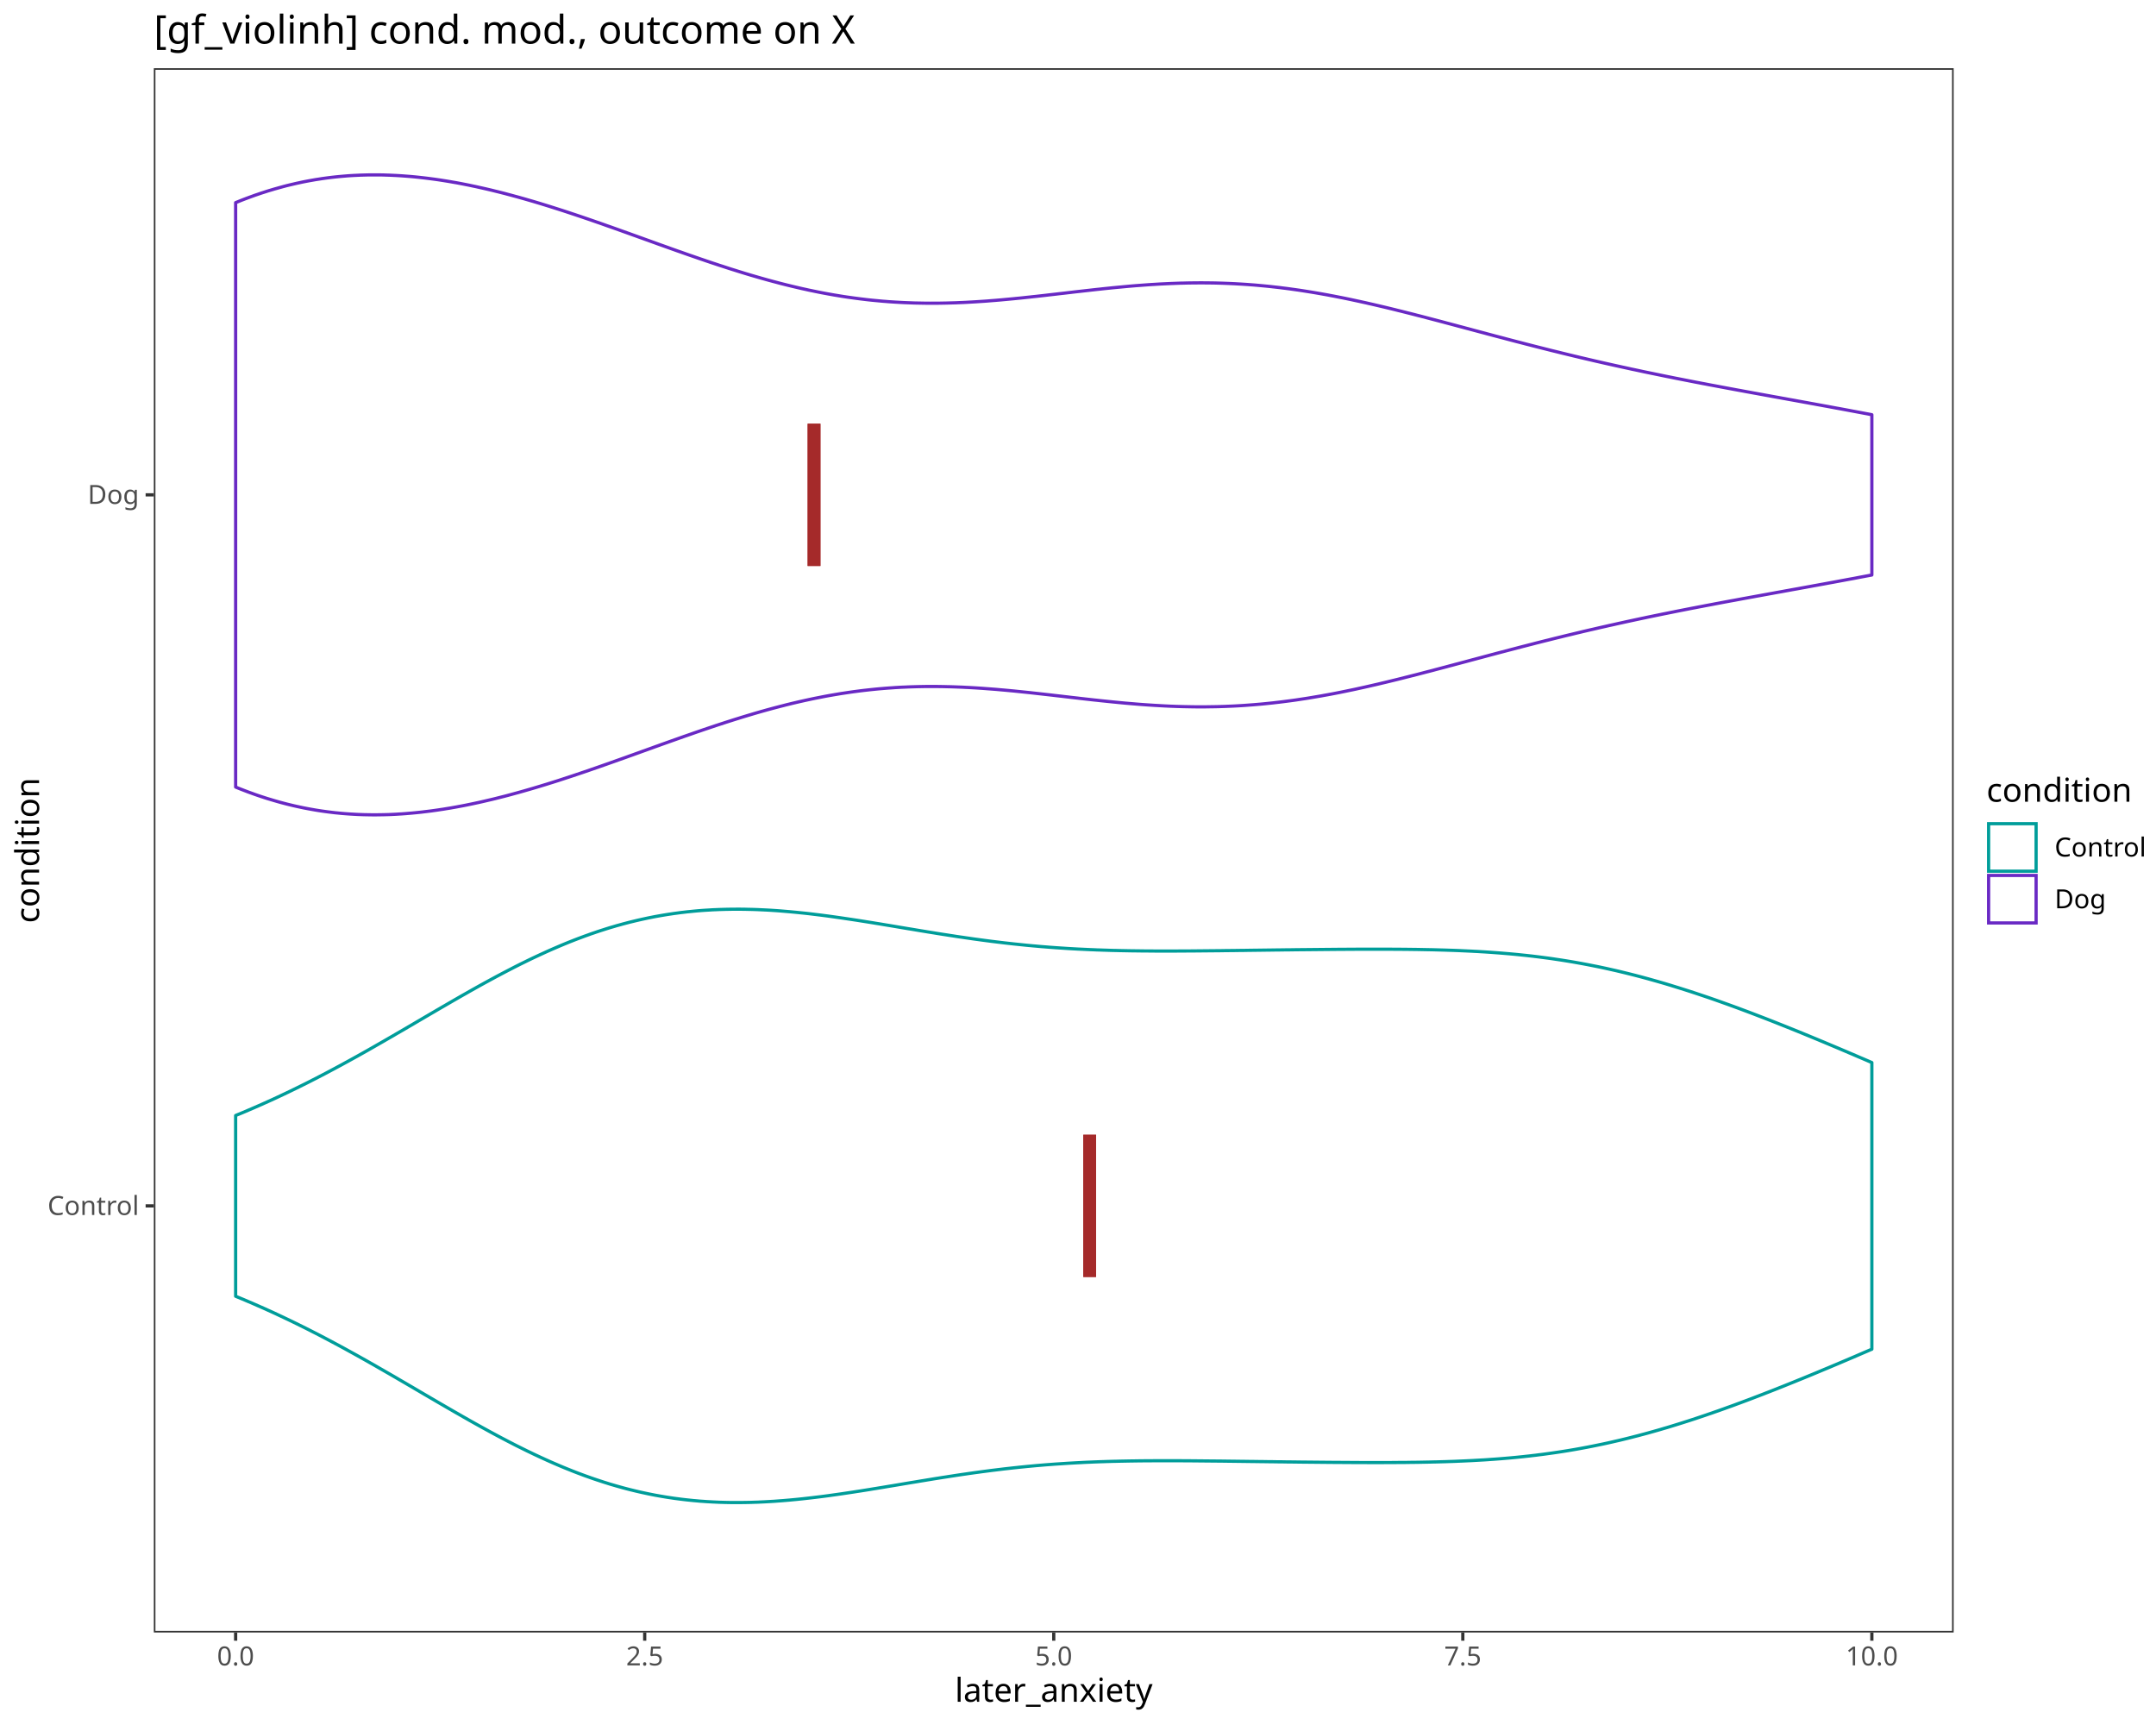
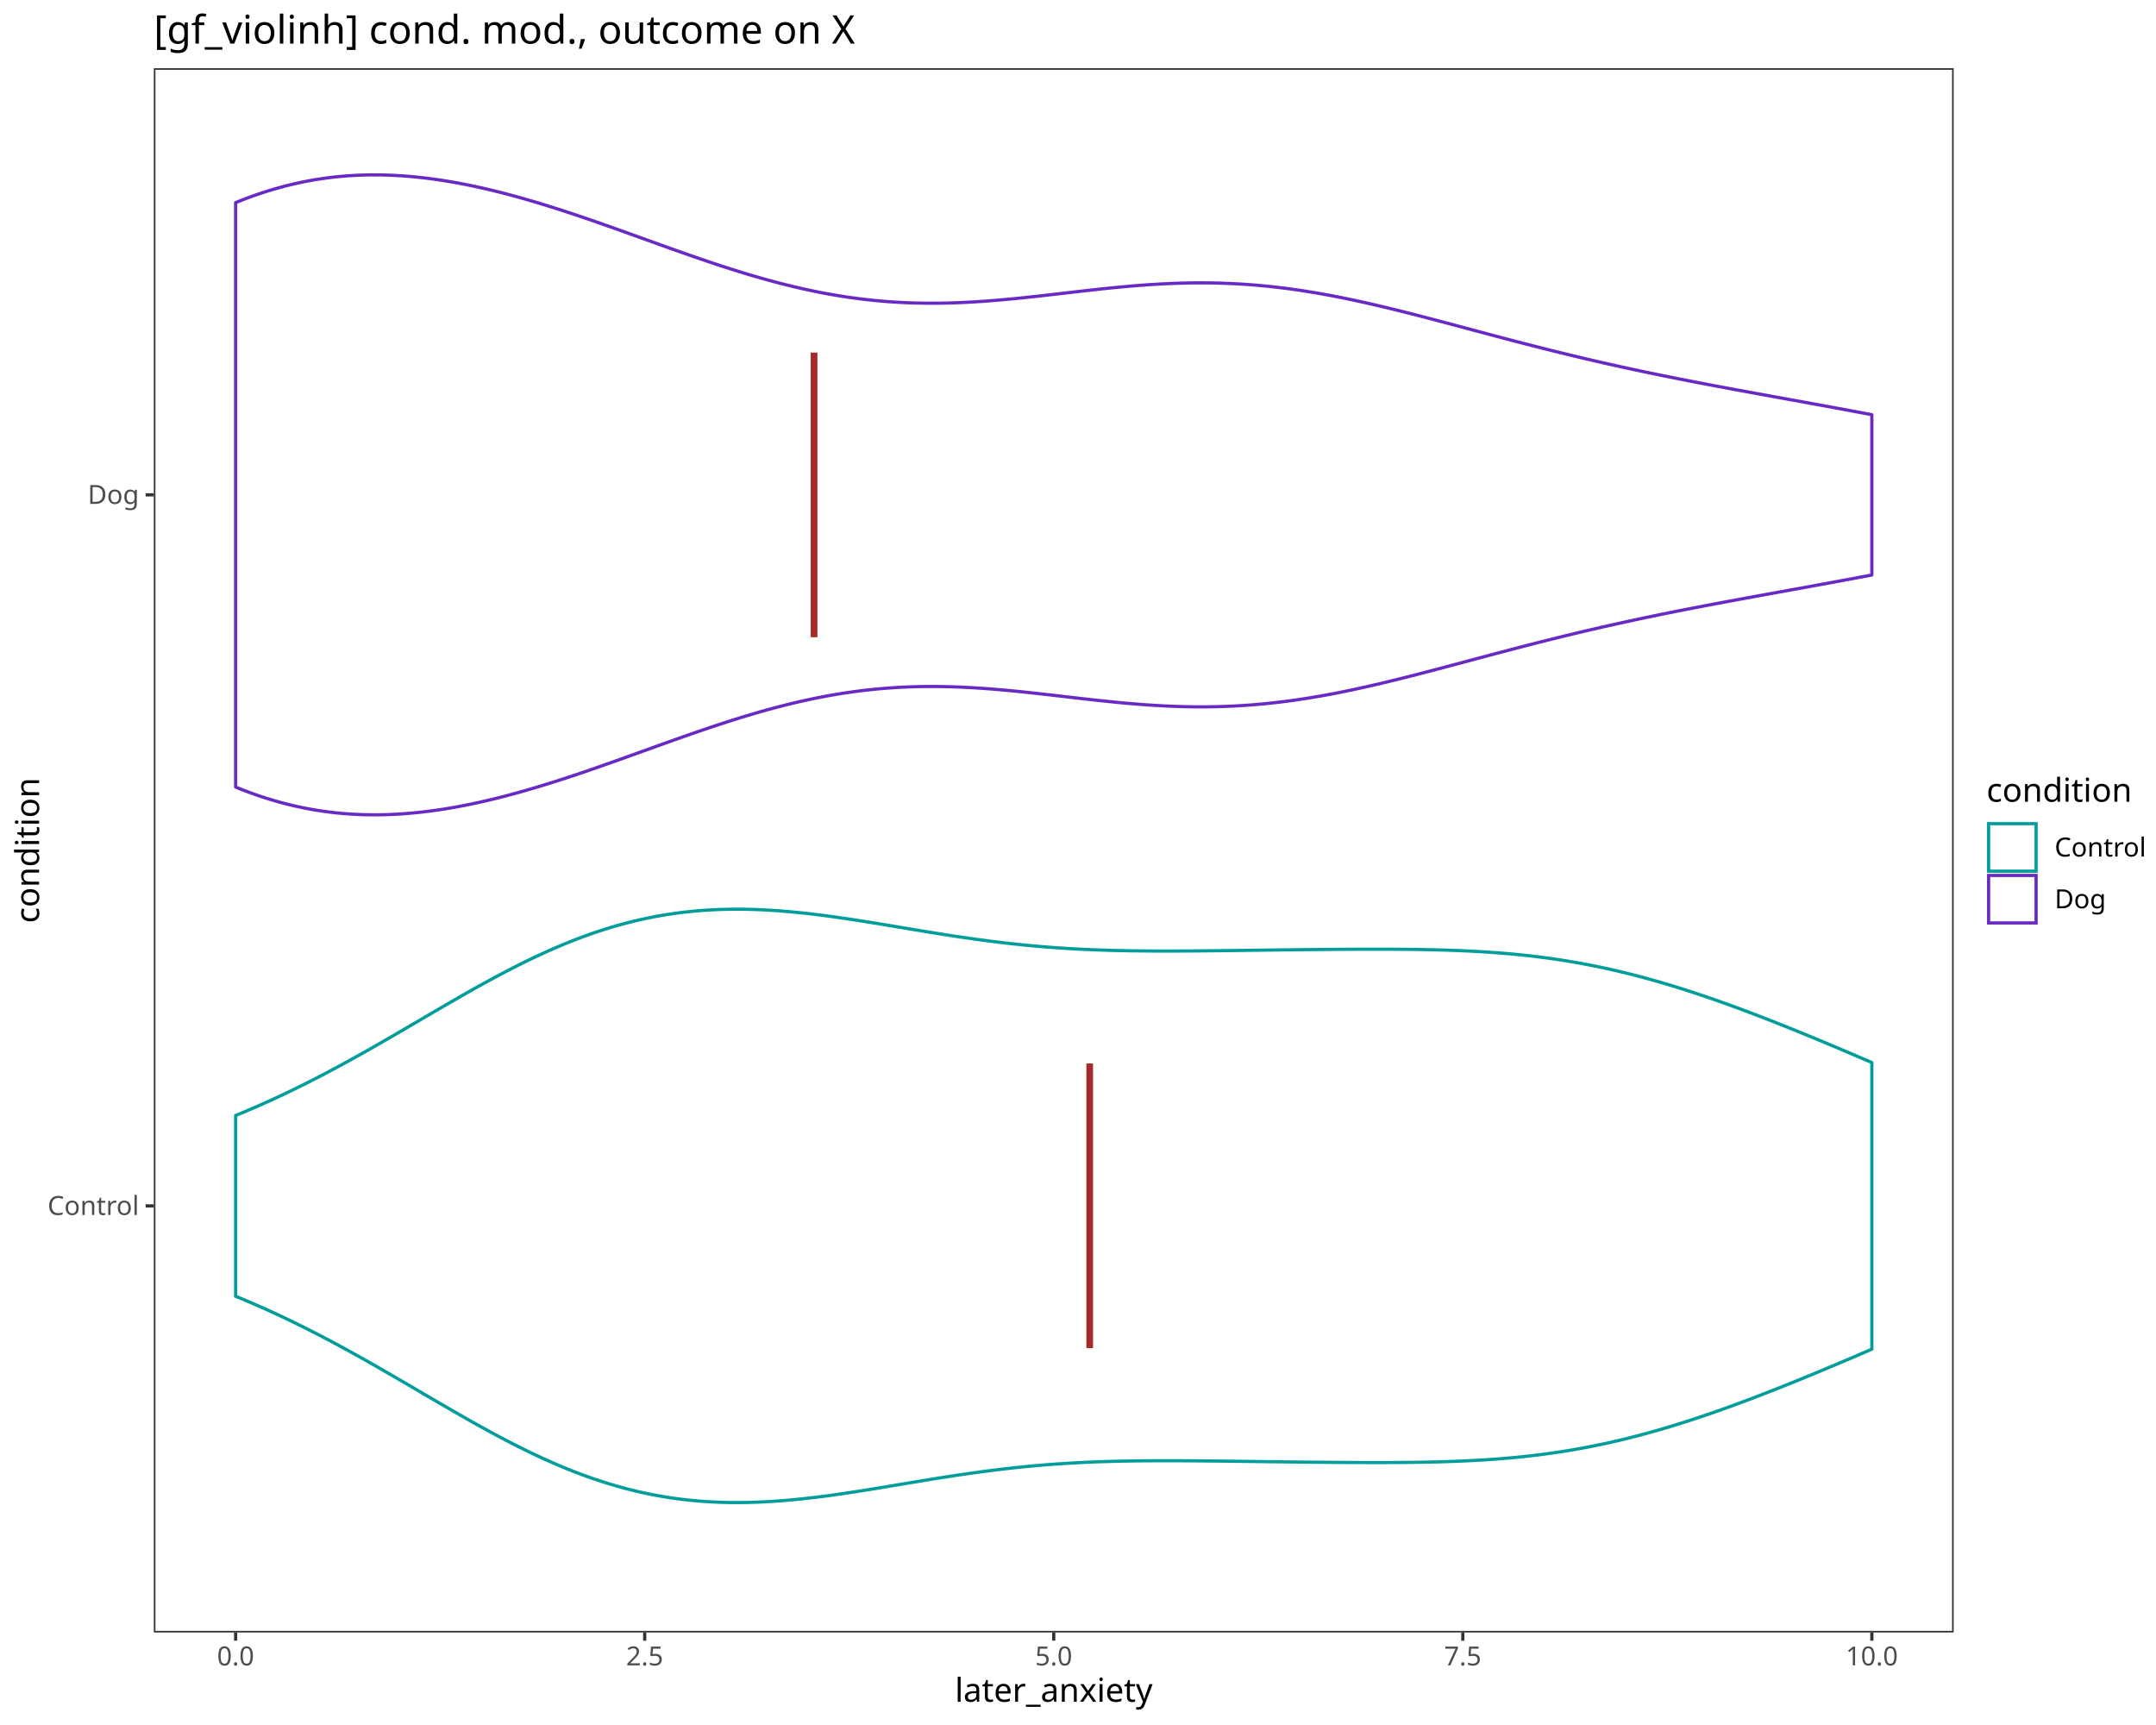
<svg xmlns="http://www.w3.org/2000/svg" class="svglite" data-engine-version="2.0" width="720.00pt" height="576.00pt" viewBox="0 0 720.00 576.00">
  <defs>
    <style type="text/css">
    .svglite line, .svglite polyline, .svglite polygon, .svglite path, .svglite rect, .svglite circle {
      fill: none;
      stroke: #000000;
      stroke-linecap: round;
      stroke-linejoin: round;
      stroke-miterlimit: 10.00;
    }
  </style>
  </defs>
  <rect width="100%" height="100%" style="stroke: none; fill: #FFFFFF;" />
  <defs>
    <clipPath id="cpMC4wMHw3MjAuMDB8MC4wMHw1NzYuMDA=">
      <rect x="0.00" y="0.00" width="720.00" height="576.00" />
    </clipPath>
  </defs>
  <g clip-path="url(#cpMC4wMHw3MjAuMDB8MC4wMHw1NzYuMDA=)">
    <rect x="0.00" y="0.00" width="720.00" height="576.00" style="stroke-width: 1.07; stroke: #FFFFFF; fill: #FFFFFF;" />
  </g>
  <defs>
    <clipPath id="cpNTEuMzd8NjUyLjQzfDIyLjc4fDU0NS4xMQ==">
      <rect x="51.37" y="22.78" width="601.06" height="522.33" />
    </clipPath>
  </defs>
  <g clip-path="url(#cpNTEuMzd8NjUyLjQzfDIyLjc4fDU0NS4xMQ==)">
    <rect x="51.37" y="22.78" width="601.06" height="522.33" style="stroke-width: 1.07; stroke: none; fill: #FFFFFF;" />
    <polygon points="78.69,432.84 79.76,433.28 80.83,433.72 81.90,434.17 82.97,434.63 84.04,435.08 85.11,435.55 86.18,436.02 87.25,436.49 88.32,436.96 89.39,437.45 90.46,437.93 91.53,438.42 92.60,438.92 93.67,439.42 94.73,439.92 95.80,440.43 96.87,440.94 97.94,441.46 99.01,441.98 100.08,442.51 101.15,443.04 102.22,443.57 103.29,444.11 104.36,444.66 105.43,445.20 106.50,445.75 107.57,446.31 108.64,446.87 109.70,447.43 110.77,448.00 111.84,448.57 112.91,449.14 113.98,449.72 115.05,450.30 116.12,450.89 117.19,451.48 118.26,452.07 119.33,452.66 120.40,453.26 121.47,453.86 122.54,454.46 123.61,455.07 124.68,455.67 125.74,456.28 126.81,456.90 127.88,457.51 128.95,458.13 130.02,458.74 131.09,459.36 132.16,459.98 133.23,460.61 134.30,461.23 135.37,461.85 136.44,462.48 137.51,463.10 138.58,463.73 139.65,464.36 140.71,464.98 141.78,465.61 142.85,466.23 143.92,466.86 144.99,467.48 146.06,468.11 147.13,468.73 148.20,469.35 149.27,469.97 150.34,470.59 151.41,471.21 152.48,471.82 153.55,472.43 154.62,473.05 155.69,473.65 156.75,474.26 157.82,474.86 158.89,475.46 159.96,476.05 161.03,476.65 162.10,477.23 163.17,477.82 164.24,478.40 165.31,478.98 166.38,479.55 167.45,480.12 168.52,480.68 169.59,481.24 170.66,481.79 171.72,482.34 172.79,482.88 173.86,483.41 174.93,483.94 176.00,484.47 177.07,484.98 178.14,485.50 179.21,486.00 180.28,486.50 181.35,486.99 182.42,487.48 183.49,487.96 184.56,488.43 185.63,488.89 186.70,489.35 187.76,489.80 188.83,490.24 189.90,490.67 190.97,491.10 192.04,491.52 193.11,491.93 194.18,492.33 195.25,492.73 196.32,493.11 197.39,493.49 198.46,493.86 199.53,494.22 200.60,494.57 201.67,494.92 202.73,495.25 203.80,495.59 204.87,495.90 205.94,496.21 207.01,496.51 208.08,496.81 209.15,497.09 210.22,497.37 211.29,497.63 212.36,497.89 213.43,498.14 214.50,498.38 215.57,498.61 216.64,498.84 217.71,499.05 218.77,499.26 219.84,499.45 220.91,499.64 221.98,499.82 223.05,499.99 224.12,500.15 225.19,500.31 226.26,500.45 227.33,500.59 228.40,500.72 229.47,500.84 230.54,500.95 231.61,501.06 232.68,501.15 233.74,501.25 234.81,501.32 235.88,501.40 236.95,501.46 238.02,501.52 239.09,501.57 240.16,501.62 241.23,501.65 242.30,501.68 243.37,501.70 244.44,501.72 245.51,501.72 246.58,501.72 247.65,501.71 248.71,501.70 249.78,501.68 250.85,501.66 251.92,501.62 252.99,501.59 254.06,501.54 255.13,501.49 256.20,501.43 257.27,501.37 258.34,501.31 259.41,501.23 260.48,501.15 261.55,501.07 262.62,500.98 263.69,500.89 264.75,500.79 265.82,500.69 266.89,500.58 267.96,500.47 269.03,500.35 270.10,500.23 271.17,500.11 272.24,499.98 273.31,499.85 274.38,499.72 275.45,499.58 276.52,499.44 277.59,499.29 278.66,499.14 279.72,498.99 280.79,498.84 281.86,498.68 282.93,498.52 284.00,498.36 285.07,498.20 286.14,498.03 287.21,497.87 288.28,497.70 289.35,497.53 290.42,497.36 291.49,497.18 292.56,497.01 293.63,496.83 294.70,496.66 295.76,496.48 296.83,496.30 297.90,496.13 298.97,495.95 300.04,495.77 301.11,495.59 302.18,495.41 303.25,495.23 304.32,495.05 305.39,494.88 306.46,494.70 307.53,494.52 308.60,494.35 309.67,494.17 310.73,494.00 311.80,493.82 312.87,493.65 313.94,493.48 315.01,493.31 316.08,493.15 317.15,492.98 318.22,492.82 319.29,492.65 320.36,492.49 321.43,492.33 322.50,492.18 323.57,492.02 324.64,491.87 325.71,491.72 326.77,491.58 327.84,491.43 328.91,491.29 329.98,491.15 331.05,491.01 332.12,490.88 333.19,490.75 334.26,490.62 335.33,490.49 336.40,490.37 337.47,490.25 338.54,490.13 339.61,490.02 340.68,489.90 341.74,489.80 342.81,489.69 343.88,489.59 344.95,489.49 346.02,489.39 347.09,489.30 348.16,489.21 349.23,489.12 350.30,489.04 351.37,488.96 352.44,488.88 353.51,488.81 354.58,488.74 355.65,488.67 356.72,488.60 357.78,488.54 358.85,488.48 359.92,488.42 360.99,488.37 362.06,488.31 363.13,488.26 364.20,488.22 365.27,488.17 366.34,488.13 367.41,488.09 368.48,488.06 369.55,488.02 370.62,487.99 371.69,487.96 372.75,487.94 373.82,487.91 374.89,487.89 375.96,487.87 377.03,487.85 378.10,487.83 379.17,487.82 380.24,487.80 381.31,487.79 382.38,487.78 383.45,487.77 384.52,487.77 385.59,487.76 386.66,487.76 387.73,487.76 388.79,487.75 389.86,487.75 390.93,487.75 392.00,487.76 393.07,487.76 394.14,487.76 395.21,487.77 396.28,487.78 397.35,487.78 398.42,487.79 399.49,487.80 400.56,487.81 401.63,487.82 402.70,487.83 403.76,487.84 404.83,487.85 405.90,487.86 406.97,487.87 408.04,487.88 409.11,487.89 410.18,487.91 411.25,487.92 412.32,487.93 413.39,487.95 414.46,487.96 415.53,487.97 416.60,487.99 417.67,488.00 418.74,488.01 419.80,488.03 420.87,488.04 421.94,488.05 423.01,488.07 424.08,488.08 425.15,488.09 426.22,488.11 427.29,488.12 428.36,488.13 429.43,488.15 430.50,488.16 431.57,488.17 432.64,488.18 433.71,488.20 434.77,488.21 435.84,488.22 436.91,488.23 437.98,488.24 439.05,488.25 440.12,488.26 441.19,488.27 442.26,488.28 443.33,488.29 444.40,488.30 445.47,488.31 446.54,488.32 447.61,488.32 448.68,488.33 449.75,488.34 450.81,488.34 451.88,488.35 452.95,488.35 454.02,488.36 455.09,488.36 456.16,488.36 457.23,488.37 458.30,488.37 459.37,488.37 460.44,488.37 461.51,488.37 462.58,488.36 463.65,488.36 464.72,488.36 465.78,488.35 466.85,488.34 467.92,488.34 468.99,488.33 470.06,488.32 471.13,488.30 472.20,488.29 473.27,488.28 474.34,488.26 475.41,488.24 476.48,488.22 477.55,488.20 478.62,488.17 479.69,488.15 480.76,488.12 481.82,488.09 482.89,488.06 483.96,488.02 485.03,487.99 486.10,487.95 487.17,487.90 488.24,487.86 489.31,487.81 490.38,487.76 491.45,487.71 492.52,487.65 493.59,487.59 494.66,487.53 495.73,487.47 496.79,487.40 497.86,487.32 498.93,487.25 500.00,487.17 501.07,487.09 502.14,487.00 503.21,486.91 504.28,486.82 505.35,486.72 506.42,486.62 507.49,486.51 508.56,486.40 509.63,486.28 510.70,486.17 511.77,486.04 512.83,485.92 513.90,485.78 514.97,485.65 516.04,485.51 517.11,485.36 518.18,485.21 519.25,485.06 520.32,484.90 521.39,484.74 522.46,484.57 523.53,484.40 524.60,484.22 525.67,484.04 526.74,483.85 527.80,483.66 528.87,483.46 529.94,483.26 531.01,483.05 532.08,482.84 533.15,482.62 534.22,482.40 535.29,482.18 536.36,481.95 537.43,481.71 538.50,481.47 539.57,481.22 540.64,480.98 541.71,480.72 542.78,480.46 543.84,480.20 544.91,479.93 545.98,479.65 547.05,479.38 548.12,479.09 549.19,478.81 550.26,478.52 551.33,478.22 552.40,477.92 553.47,477.62 554.54,477.31 555.61,476.99 556.68,476.68 557.75,476.36 558.81,476.03 559.88,475.70 560.95,475.37 562.02,475.03 563.09,474.69 564.16,474.35 565.23,474.00 566.30,473.65 567.37,473.29 568.44,472.93 569.51,472.57 570.58,472.20 571.65,471.84 572.72,471.46 573.79,471.09 574.85,470.71 575.92,470.33 576.99,469.94 578.06,469.56 579.13,469.17 580.20,468.77 581.27,468.38 582.34,467.98 583.41,467.58 584.48,467.18 585.55,466.77 586.62,466.36 587.69,465.95 588.76,465.54 589.82,465.12 590.89,464.71 591.96,464.29 593.03,463.87 594.10,463.44 595.17,463.02 596.24,462.59 597.31,462.16 598.38,461.73 599.45,461.30 600.52,460.86 601.59,460.43 602.66,459.99 603.73,459.55 604.80,459.11 605.86,458.67 606.93,458.23 608.00,457.78 609.07,457.33 610.14,456.89 611.21,456.44 612.28,455.99 613.35,455.54 614.42,455.09 615.49,454.63 616.56,454.18 617.63,453.72 618.70,453.27 619.77,452.81 620.83,452.35 621.90,451.89 622.97,451.43 624.04,450.97 625.11,450.51 625.11,354.80 624.04,354.34 622.97,353.88 621.90,353.42 620.83,352.97 619.77,352.51 618.70,352.05 617.63,351.60 616.56,351.14 615.49,350.69 614.42,350.23 613.35,349.78 612.28,349.33 611.21,348.88 610.14,348.43 609.07,347.98 608.00,347.54 606.93,347.09 605.86,346.65 604.80,346.21 603.73,345.77 602.66,345.33 601.59,344.89 600.52,344.45 599.45,344.02 598.38,343.59 597.31,343.16 596.24,342.73 595.17,342.30 594.10,341.88 593.03,341.45 591.96,341.03 590.89,340.61 589.82,340.19 588.76,339.78 587.69,339.37 586.62,338.96 585.55,338.55 584.48,338.14 583.41,337.74 582.34,337.34 581.27,336.94 580.20,336.54 579.13,336.15 578.06,335.76 576.99,335.37 575.92,334.99 574.85,334.61 573.79,334.23 572.72,333.85 571.65,333.48 570.58,333.11 569.51,332.75 568.44,332.39 567.37,332.03 566.30,331.67 565.23,331.32 564.16,330.97 563.09,330.63 562.02,330.29 560.95,329.95 559.88,329.62 558.81,329.29 557.75,328.96 556.68,328.64 555.61,328.32 554.54,328.01 553.47,327.70 552.40,327.40 551.33,327.10 550.26,326.80 549.19,326.51 548.12,326.22 547.05,325.94 545.98,325.66 544.91,325.39 543.84,325.12 542.78,324.86 541.71,324.60 540.64,324.34 539.57,324.09 538.50,323.85 537.43,323.61 536.36,323.37 535.29,323.14 534.22,322.91 533.15,322.69 532.08,322.48 531.01,322.27 529.94,322.06 528.87,321.86 527.80,321.66 526.74,321.47 525.67,321.28 524.60,321.10 523.53,320.92 522.46,320.75 521.39,320.58 520.32,320.42 519.25,320.26 518.18,320.10 517.11,319.95 516.04,319.81 514.97,319.67 513.90,319.53 512.83,319.40 511.77,319.27 510.70,319.15 509.63,319.03 508.56,318.92 507.49,318.81 506.42,318.70 505.35,318.60 504.28,318.50 503.21,318.41 502.14,318.32 501.07,318.23 500.00,318.15 498.93,318.07 497.86,317.99 496.79,317.92 495.73,317.85 494.66,317.79 493.59,317.72 492.52,317.67 491.45,317.61 490.38,317.56 489.31,317.51 488.24,317.46 487.17,317.41 486.10,317.37 485.03,317.33 483.96,317.30 482.89,317.26 481.82,317.23 480.76,317.20 479.69,317.17 478.62,317.14 477.55,317.12 476.48,317.10 475.41,317.08 474.34,317.06 473.27,317.04 472.20,317.03 471.13,317.01 470.06,317.00 468.99,316.99 467.92,316.98 466.85,316.97 465.78,316.97 464.72,316.96 463.65,316.96 462.58,316.95 461.51,316.95 460.44,316.95 459.37,316.95 458.30,316.95 457.23,316.95 456.16,316.95 455.09,316.96 454.02,316.96 452.95,316.96 451.88,316.97 450.81,316.97 449.75,316.98 448.68,316.99 447.61,316.99 446.54,317.00 445.47,317.01 444.40,317.02 443.33,317.03 442.26,317.04 441.19,317.05 440.12,317.06 439.05,317.07 437.98,317.08 436.91,317.09 435.84,317.10 434.77,317.11 433.71,317.12 432.64,317.13 431.57,317.15 430.50,317.16 429.43,317.17 428.36,317.18 427.29,317.20 426.22,317.21 425.15,317.22 424.08,317.24 423.01,317.25 421.94,317.26 420.87,317.28 419.80,317.29 418.74,317.30 417.67,317.32 416.60,317.33 415.53,317.35 414.46,317.36 413.39,317.37 412.32,317.39 411.25,317.40 410.18,317.41 409.11,317.42 408.04,317.44 406.97,317.45 405.90,317.46 404.83,317.47 403.76,317.48 402.70,317.49 401.63,317.50 400.56,317.51 399.49,317.52 398.42,317.53 397.35,317.54 396.28,317.54 395.21,317.55 394.14,317.55 393.07,317.56 392.00,317.56 390.93,317.56 389.86,317.56 388.79,317.56 387.73,317.56 386.66,317.56 385.59,317.56 384.52,317.55 383.45,317.54 382.38,317.54 381.31,317.53 380.24,317.51 379.17,317.50 378.10,317.49 377.03,317.47 375.96,317.45 374.89,317.43 373.82,317.41 372.75,317.38 371.69,317.36 370.62,317.33 369.55,317.29 368.48,317.26 367.41,317.22 366.34,317.19 365.27,317.14 364.20,317.10 363.13,317.05 362.06,317.00 360.99,316.95 359.92,316.90 358.85,316.84 357.78,316.78 356.72,316.72 355.65,316.65 354.58,316.58 353.51,316.51 352.44,316.44 351.37,316.36 350.30,316.28 349.23,316.19 348.16,316.11 347.09,316.02 346.02,315.92 344.95,315.83 343.88,315.73 342.81,315.63 341.74,315.52 340.68,315.41 339.61,315.30 338.54,315.19 337.47,315.07 336.40,314.95 335.33,314.83 334.26,314.70 333.19,314.57 332.12,314.44 331.05,314.31 329.98,314.17 328.91,314.03 327.84,313.89 326.77,313.74 325.71,313.60 324.64,313.45 323.57,313.29 322.50,313.14 321.43,312.98 320.36,312.83 319.29,312.67 318.22,312.50 317.15,312.34 316.08,312.17 315.01,312.01 313.94,311.84 312.87,311.67 311.80,311.49 310.73,311.32 309.67,311.15 308.60,310.97 307.53,310.80 306.46,310.62 305.39,310.44 304.32,310.26 303.25,310.09 302.18,309.91 301.11,309.73 300.04,309.55 298.97,309.37 297.90,309.19 296.83,309.01 295.76,308.84 294.70,308.66 293.63,308.48 292.56,308.31 291.49,308.13 290.42,307.96 289.35,307.79 288.28,307.62 287.21,307.45 286.14,307.28 285.07,307.12 284.00,306.96 282.93,306.80 281.86,306.64 280.79,306.48 279.72,306.33 278.66,306.18 277.59,306.03 276.52,305.88 275.45,305.74 274.38,305.60 273.31,305.47 272.24,305.34 271.17,305.21 270.10,305.08 269.03,304.96 267.96,304.85 266.89,304.74 265.82,304.63 264.75,304.53 263.69,304.43 262.62,304.34 261.55,304.25 260.48,304.16 259.41,304.08 258.34,304.01 257.27,303.94 256.20,303.88 255.13,303.83 254.06,303.78 252.99,303.73 251.92,303.69 250.85,303.66 249.78,303.64 248.71,303.61 247.65,303.60 246.58,303.59 245.51,303.60 244.44,303.60 243.37,303.62 242.30,303.64 241.23,303.67 240.16,303.70 239.09,303.75 238.02,303.79 236.95,303.86 235.88,303.92 234.81,303.99 233.74,304.07 232.68,304.16 231.61,304.26 230.54,304.37 229.47,304.47 228.40,304.60 227.33,304.72 226.26,304.87 225.19,305.01 224.12,305.17 223.05,305.33 221.98,305.50 220.91,305.68 219.84,305.87 218.77,306.06 217.71,306.27 216.64,306.48 215.57,306.71 214.50,306.94 213.43,307.18 212.36,307.43 211.29,307.69 210.22,307.95 209.15,308.23 208.08,308.51 207.01,308.81 205.94,309.10 204.87,309.42 203.80,309.73 202.73,310.06 201.67,310.40 200.60,310.74 199.53,311.09 198.46,311.46 197.39,311.82 196.32,312.21 195.25,312.59 194.18,312.99 193.11,313.39 192.04,313.80 190.97,314.22 189.90,314.64 188.83,315.08 187.76,315.52 186.70,315.97 185.63,316.43 184.56,316.89 183.49,317.36 182.42,317.84 181.35,318.33 180.28,318.82 179.21,319.32 178.14,319.82 177.07,320.33 176.00,320.85 174.93,321.38 173.86,321.90 172.79,322.44 171.72,322.98 170.66,323.53 169.59,324.08 168.52,324.64 167.45,325.20 166.38,325.77 165.31,326.34 164.24,326.92 163.17,327.50 162.10,328.08 161.03,328.67 159.96,329.26 158.89,329.86 157.82,330.46 156.75,331.06 155.69,331.67 154.62,332.27 153.55,332.88 152.48,333.50 151.41,334.11 150.34,334.73 149.27,335.35 148.20,335.97 147.13,336.59 146.06,337.21 144.99,337.84 143.92,338.46 142.85,339.09 141.78,339.71 140.71,340.34 139.65,340.96 138.58,341.59 137.51,342.22 136.44,342.84 135.37,343.47 134.30,344.09 133.23,344.71 132.16,345.33 131.09,345.96 130.02,346.57 128.95,347.19 127.88,347.81 126.81,348.42 125.74,349.03 124.68,349.64 123.61,350.25 122.54,350.86 121.47,351.46 120.40,352.06 119.33,352.66 118.26,353.25 117.19,353.84 116.12,354.43 115.05,355.01 113.98,355.60 112.91,356.17 111.84,356.75 110.77,357.32 109.70,357.89 108.64,358.45 107.57,359.01 106.50,359.56 105.43,360.12 104.36,360.66 103.29,361.21 102.22,361.75 101.15,362.28 100.08,362.81 99.01,363.34 97.94,363.86 96.87,364.38 95.80,364.89 94.73,365.40 93.67,365.90 92.60,366.40 91.53,366.90 90.46,367.39 89.39,367.87 88.32,368.35 87.25,368.83 86.18,369.30 85.11,369.77 84.04,370.23 82.97,370.69 81.90,371.15 80.83,371.60 79.76,372.04 78.69,372.48 78.69,432.84 " style="stroke-width: 1.07; stroke: #009D9A; fill: #FFFFFF;" />
    <polygon points="78.69,262.81 79.76,263.25 80.83,263.67 81.90,264.08 82.97,264.49 84.04,264.87 85.11,265.26 86.18,265.63 87.25,265.99 88.32,266.34 89.39,266.68 90.46,267.00 91.53,267.32 92.60,267.63 93.67,267.93 94.73,268.21 95.80,268.49 96.87,268.75 97.94,269.01 99.01,269.25 100.08,269.48 101.15,269.71 102.22,269.92 103.29,270.12 104.36,270.31 105.43,270.50 106.50,270.67 107.57,270.83 108.64,270.98 109.70,271.12 110.77,271.25 111.84,271.38 112.91,271.48 113.98,271.59 115.05,271.68 116.12,271.76 117.19,271.83 118.26,271.89 119.33,271.95 120.40,271.99 121.47,272.03 122.54,272.05 123.61,272.07 124.68,272.08 125.74,272.08 126.81,272.06 127.88,272.05 128.95,272.02 130.02,271.99 131.09,271.94 132.16,271.89 133.23,271.82 134.30,271.76 135.37,271.68 136.44,271.59 137.51,271.50 138.58,271.40 139.65,271.29 140.71,271.18 141.78,271.05 142.85,270.92 143.92,270.79 144.99,270.64 146.06,270.49 147.13,270.33 148.20,270.17 149.27,269.99 150.34,269.82 151.41,269.63 152.48,269.44 153.55,269.24 154.62,269.04 155.69,268.83 156.75,268.61 157.82,268.39 158.89,268.16 159.96,267.93 161.03,267.69 162.10,267.44 163.17,267.19 164.24,266.94 165.31,266.68 166.38,266.41 167.45,266.14 168.52,265.87 169.59,265.59 170.66,265.30 171.72,265.01 172.79,264.72 173.86,264.42 174.93,264.12 176.00,263.81 177.07,263.50 178.14,263.19 179.21,262.87 180.28,262.55 181.35,262.22 182.42,261.90 183.49,261.56 184.56,261.23 185.63,260.89 186.70,260.55 187.76,260.20 188.83,259.85 189.90,259.50 190.97,259.15 192.04,258.79 193.11,258.43 194.18,258.07 195.25,257.71 196.32,257.34 197.39,256.97 198.46,256.60 199.53,256.23 200.60,255.86 201.67,255.48 202.73,255.11 203.80,254.73 204.87,254.35 205.94,253.97 207.01,253.59 208.08,253.21 209.15,252.83 210.22,252.44 211.29,252.06 212.36,251.67 213.43,251.29 214.50,250.90 215.57,250.52 216.64,250.13 217.71,249.75 218.77,249.36 219.84,248.98 220.91,248.59 221.98,248.21 223.05,247.83 224.12,247.45 225.19,247.07 226.26,246.69 227.33,246.31 228.40,245.93 229.47,245.56 230.54,245.19 231.61,244.81 232.68,244.44 233.74,244.08 234.81,243.71 235.88,243.35 236.95,242.99 238.02,242.63 239.09,242.27 240.16,241.92 241.23,241.57 242.30,241.22 243.37,240.88 244.44,240.54 245.51,240.20 246.58,239.87 247.65,239.53 248.71,239.21 249.78,238.89 250.85,238.57 251.92,238.25 252.99,237.94 254.06,237.63 255.13,237.33 256.20,237.03 257.27,236.74 258.34,236.45 259.41,236.17 260.48,235.89 261.55,235.62 262.62,235.34 263.69,235.08 264.75,234.82 265.82,234.57 266.89,234.32 267.96,234.08 269.03,233.84 270.10,233.61 271.17,233.38 272.24,233.16 273.31,232.95 274.38,232.74 275.45,232.53 276.52,232.33 277.59,232.14 278.66,231.96 279.72,231.78 280.79,231.60 281.86,231.44 282.93,231.28 284.00,231.12 285.07,230.97 286.14,230.83 287.21,230.69 288.28,230.56 289.35,230.44 290.42,230.32 291.49,230.21 292.56,230.10 293.63,230.00 294.70,229.91 295.76,229.82 296.83,229.74 297.90,229.67 298.97,229.59 300.04,229.53 301.11,229.47 302.18,229.43 303.25,229.38 304.32,229.34 305.39,229.31 306.46,229.28 307.53,229.26 308.60,229.24 309.67,229.23 310.73,229.23 311.80,229.23 312.87,229.23 313.94,229.25 315.01,229.26 316.08,229.29 317.15,229.31 318.22,229.34 319.29,229.38 320.36,229.42 321.43,229.46 322.50,229.52 323.57,229.57 324.64,229.63 325.71,229.69 326.77,229.76 327.84,229.83 328.91,229.91 329.98,229.99 331.05,230.07 332.12,230.15 333.19,230.24 334.26,230.34 335.33,230.43 336.40,230.53 337.47,230.63 338.54,230.73 339.61,230.84 340.68,230.95 341.74,231.06 342.81,231.17 343.88,231.28 344.95,231.40 346.02,231.52 347.09,231.64 348.16,231.76 349.23,231.88 350.30,232.00 351.37,232.12 352.44,232.25 353.51,232.37 354.58,232.49 355.65,232.62 356.72,232.74 357.78,232.87 358.85,232.99 359.92,233.11 360.99,233.24 362.06,233.36 363.13,233.48 364.20,233.60 365.27,233.72 366.34,233.83 367.41,233.95 368.48,234.06 369.55,234.17 370.62,234.28 371.69,234.39 372.75,234.49 373.82,234.60 374.89,234.70 375.96,234.80 377.03,234.89 378.10,234.98 379.17,235.07 380.24,235.16 381.31,235.24 382.38,235.32 383.45,235.39 384.52,235.46 385.59,235.53 386.66,235.59 387.73,235.65 388.79,235.71 389.86,235.76 390.93,235.81 392.00,235.85 393.07,235.89 394.14,235.92 395.21,235.95 396.28,235.97 397.35,235.99 398.42,236.01 399.49,236.02 400.56,236.02 401.63,236.02 402.70,236.02 403.76,236.00 404.83,235.99 405.90,235.97 406.97,235.95 408.04,235.91 409.11,235.88 410.18,235.83 411.25,235.79 412.32,235.74 413.39,235.68 414.46,235.62 415.53,235.55 416.60,235.47 417.67,235.39 418.74,235.31 419.80,235.22 420.87,235.13 421.94,235.03 423.01,234.92 424.08,234.81 425.15,234.70 426.22,234.57 427.29,234.45 428.36,234.32 429.43,234.18 430.50,234.04 431.57,233.90 432.64,233.75 433.71,233.59 434.77,233.43 435.84,233.27 436.91,233.10 437.98,232.92 439.05,232.74 440.12,232.56 441.19,232.38 442.26,232.18 443.33,231.99 444.40,231.79 445.47,231.59 446.54,231.38 447.61,231.17 448.68,230.95 449.75,230.73 450.81,230.51 451.88,230.29 452.95,230.06 454.02,229.82 455.09,229.59 456.16,229.35 457.23,229.11 458.30,228.86 459.37,228.62 460.44,228.37 461.51,228.11 462.58,227.86 463.65,227.60 464.72,227.34 465.78,227.08 466.85,226.82 467.92,226.55 468.99,226.28 470.06,226.01 471.13,225.74 472.20,225.47 473.27,225.20 474.34,224.92 475.41,224.64 476.48,224.36 477.55,224.09 478.62,223.81 479.69,223.52 480.76,223.24 481.82,222.96 482.89,222.68 483.96,222.39 485.03,222.11 486.10,221.82 487.17,221.54 488.24,221.25 489.31,220.97 490.38,220.68 491.45,220.39 492.52,220.11 493.59,219.82 494.66,219.54 495.73,219.25 496.79,218.97 497.86,218.68 498.93,218.40 500.00,218.11 501.07,217.83 502.14,217.55 503.21,217.27 504.28,216.99 505.35,216.71 506.42,216.43 507.49,216.15 508.56,215.87 509.63,215.60 510.70,215.32 511.77,215.05 512.83,214.77 513.90,214.50 514.97,214.23 516.04,213.96 517.11,213.70 518.18,213.43 519.25,213.16 520.32,212.90 521.39,212.64 522.46,212.37 523.53,212.11 524.60,211.86 525.67,211.60 526.74,211.34 527.80,211.09 528.87,210.83 529.94,210.58 531.01,210.33 532.08,210.09 533.15,209.84 534.22,209.59 535.29,209.35 536.36,209.11 537.43,208.86 538.50,208.63 539.57,208.39 540.64,208.15 541.71,207.92 542.78,207.68 543.84,207.45 544.91,207.22 545.98,206.99 547.05,206.76 548.12,206.53 549.19,206.31 550.26,206.08 551.33,205.86 552.40,205.64 553.47,205.42 554.54,205.20 555.61,204.98 556.68,204.77 557.75,204.55 558.81,204.34 559.88,204.12 560.95,203.91 562.02,203.70 563.09,203.49 564.16,203.28 565.23,203.07 566.30,202.87 567.37,202.66 568.44,202.46 569.51,202.25 570.58,202.05 571.65,201.85 572.72,201.64 573.79,201.44 574.85,201.24 575.92,201.04 576.99,200.84 578.06,200.64 579.13,200.45 580.20,200.25 581.27,200.05 582.34,199.85 583.41,199.66 584.48,199.46 585.55,199.27 586.62,199.07 587.69,198.88 588.76,198.68 589.82,198.49 590.89,198.29 591.96,198.10 593.03,197.90 594.10,197.71 595.17,197.52 596.24,197.32 597.31,197.13 598.38,196.93 599.45,196.74 600.52,196.55 601.59,196.35 602.66,196.16 603.73,195.96 604.80,195.77 605.86,195.57 606.93,195.38 608.00,195.18 609.07,194.99 610.14,194.79 611.21,194.59 612.28,194.40 613.35,194.20 614.42,194.00 615.49,193.80 616.56,193.60 617.63,193.40 618.70,193.21 619.77,193.01 620.83,192.80 621.90,192.60 622.97,192.40 624.04,192.20 625.11,192.00 625.11,138.48 624.04,138.27 622.97,138.07 621.90,137.87 620.83,137.67 619.77,137.47 618.70,137.27 617.63,137.07 616.56,136.87 615.49,136.67 614.42,136.47 613.35,136.28 612.28,136.08 611.21,135.88 610.14,135.68 609.07,135.49 608.00,135.29 606.93,135.10 605.86,134.90 604.80,134.71 603.73,134.51 602.66,134.32 601.59,134.12 600.52,133.93 599.45,133.73 598.38,133.54 597.31,133.35 596.24,133.15 595.17,132.96 594.10,132.76 593.03,132.57 591.96,132.38 590.89,132.18 589.82,131.99 588.76,131.79 587.69,131.60 586.62,131.40 585.55,131.21 584.48,131.01 583.41,130.82 582.34,130.62 581.27,130.42 580.20,130.23 579.13,130.03 578.06,129.83 576.99,129.63 575.92,129.43 574.85,129.23 573.79,129.03 572.72,128.83 571.65,128.63 570.58,128.43 569.51,128.22 568.44,128.02 567.37,127.81 566.30,127.61 565.23,127.40 564.16,127.19 563.09,126.98 562.02,126.77 560.95,126.56 559.88,126.35 558.81,126.14 557.75,125.92 556.68,125.71 555.61,125.49 554.54,125.27 553.47,125.05 552.40,124.83 551.33,124.61 550.26,124.39 549.19,124.17 548.12,123.94 547.05,123.71 545.98,123.48 544.91,123.26 543.84,123.02 542.78,122.79 541.71,122.56 540.64,122.32 539.57,122.09 538.50,121.85 537.43,121.61 536.36,121.37 535.29,121.13 534.22,120.88 533.15,120.64 532.08,120.39 531.01,120.14 529.94,119.89 528.87,119.64 527.80,119.39 526.74,119.13 525.67,118.88 524.60,118.62 523.53,118.36 522.46,118.10 521.39,117.84 520.32,117.57 519.25,117.31 518.18,117.05 517.11,116.78 516.04,116.51 514.97,116.24 513.90,115.97 512.83,115.70 511.77,115.43 510.70,115.15 509.63,114.88 508.56,114.60 507.49,114.32 506.42,114.05 505.35,113.77 504.28,113.49 503.21,113.21 502.14,112.92 501.07,112.64 500.00,112.36 498.93,112.08 497.86,111.79 496.79,111.51 495.73,111.22 494.66,110.94 493.59,110.65 492.52,110.37 491.45,110.08 490.38,109.79 489.31,109.51 488.24,109.22 487.17,108.94 486.10,108.65 485.03,108.37 483.96,108.08 482.89,107.80 481.82,107.51 480.76,107.23 479.69,106.95 478.62,106.67 477.55,106.39 476.48,106.11 475.41,105.83 474.34,105.55 473.27,105.28 472.20,105.00 471.13,104.73 470.06,104.46 468.99,104.19 467.92,103.92 466.85,103.66 465.78,103.39 464.72,103.13 463.65,102.87 462.58,102.61 461.51,102.36 460.44,102.11 459.37,101.86 458.30,101.61 457.23,101.37 456.16,101.12 455.09,100.89 454.02,100.65 452.95,100.42 451.88,100.19 450.81,99.96 449.75,99.74 448.68,99.52 447.61,99.31 446.54,99.10 445.47,98.89 444.40,98.69 443.33,98.48 442.26,98.29 441.19,98.10 440.12,97.91 439.05,97.73 437.98,97.55 436.91,97.38 435.84,97.21 434.77,97.04 433.71,96.88 432.64,96.73 431.57,96.58 430.50,96.43 429.43,96.29 428.36,96.16 427.29,96.02 426.22,95.90 425.15,95.78 424.08,95.66 423.01,95.55 421.94,95.45 420.87,95.35 419.80,95.25 418.74,95.16 417.67,95.08 416.60,95.00 415.53,94.93 414.46,94.86 413.39,94.80 412.32,94.74 411.25,94.69 410.18,94.64 409.11,94.60 408.04,94.56 406.97,94.53 405.90,94.50 404.83,94.48 403.76,94.47 402.70,94.46 401.63,94.45 400.56,94.45 399.49,94.46 398.42,94.47 397.35,94.48 396.28,94.50 395.21,94.53 394.14,94.55 393.07,94.59 392.00,94.63 390.93,94.67 389.86,94.72 388.79,94.77 387.73,94.82 386.66,94.88 385.59,94.95 384.52,95.01 383.45,95.08 382.38,95.16 381.31,95.24 380.24,95.32 379.17,95.40 378.10,95.49 377.03,95.58 375.96,95.68 374.89,95.78 373.82,95.88 372.75,95.98 371.69,96.08 370.62,96.19 369.55,96.30 368.48,96.41 367.41,96.53 366.34,96.64 365.27,96.76 364.20,96.88 363.13,97.00 362.06,97.12 360.99,97.24 359.92,97.36 358.85,97.48 357.78,97.61 356.72,97.73 355.65,97.86 354.58,97.98 353.51,98.10 352.44,98.23 351.37,98.35 350.30,98.47 349.23,98.60 348.16,98.72 347.09,98.84 346.02,98.96 344.95,99.07 343.88,99.19 342.81,99.30 341.74,99.42 340.68,99.53 339.61,99.63 338.54,99.74 337.47,99.84 336.40,99.94 335.33,100.04 334.26,100.14 333.19,100.23 332.12,100.32 331.05,100.40 329.98,100.49 328.91,100.57 327.84,100.64 326.77,100.71 325.71,100.78 324.64,100.84 323.57,100.90 322.50,100.96 321.43,101.01 320.36,101.05 319.29,101.10 318.22,101.13 317.15,101.16 316.08,101.19 315.01,101.21 313.94,101.23 312.87,101.24 311.80,101.24 310.73,101.25 309.67,101.24 308.60,101.23 307.53,101.21 306.46,101.19 305.39,101.17 304.32,101.13 303.25,101.09 302.18,101.05 301.11,101.00 300.04,100.94 298.97,100.88 297.90,100.81 296.83,100.74 295.76,100.65 294.70,100.57 293.63,100.47 292.56,100.37 291.49,100.27 290.42,100.16 289.35,100.04 288.28,99.91 287.21,99.78 286.14,99.64 285.07,99.50 284.00,99.35 282.93,99.20 281.86,99.04 280.79,98.87 279.72,98.69 278.66,98.52 277.59,98.33 276.52,98.14 275.45,97.94 274.38,97.74 273.31,97.53 272.24,97.31 271.17,97.09 270.10,96.87 269.03,96.63 267.96,96.40 266.89,96.15 265.82,95.90 264.75,95.65 263.69,95.39 262.62,95.13 261.55,94.86 260.48,94.59 259.41,94.30 258.34,94.02 257.27,93.73 256.20,93.44 255.13,93.14 254.06,92.84 252.99,92.53 251.92,92.22 250.85,91.91 249.78,91.59 248.71,91.27 247.65,90.94 246.58,90.61 245.51,90.27 244.44,89.94 243.37,89.60 242.30,89.25 241.23,88.90 240.16,88.56 239.09,88.20 238.02,87.85 236.95,87.49 235.88,87.13 234.81,86.76 233.74,86.40 232.68,86.03 231.61,85.66 230.54,85.29 229.47,84.92 228.40,84.54 227.33,84.16 226.26,83.79 225.19,83.41 224.12,83.03 223.05,82.64 221.98,82.26 220.91,81.88 219.84,81.50 218.77,81.11 217.71,80.73 216.64,80.34 215.57,79.96 214.50,79.57 213.43,79.19 212.36,78.80 211.29,78.42 210.22,78.03 209.15,77.65 208.08,77.27 207.01,76.88 205.94,76.50 204.87,76.12 203.80,75.74 202.73,75.37 201.67,74.99 200.60,74.61 199.53,74.24 198.46,73.87 197.39,73.50 196.32,73.13 195.25,72.77 194.18,72.40 193.11,72.04 192.04,71.68 190.97,71.33 189.90,70.97 188.83,70.62 187.76,70.27 186.70,69.93 185.63,69.59 184.56,69.25 183.49,68.91 182.42,68.58 181.35,68.25 180.28,67.92 179.21,67.60 178.14,67.28 177.07,66.97 176.00,66.66 174.93,66.35 173.86,66.05 172.79,65.75 171.72,65.46 170.66,65.17 169.59,64.89 168.52,64.60 167.45,64.33 166.38,64.06 165.31,63.80 164.24,63.53 163.17,63.28 162.10,63.03 161.03,62.79 159.96,62.55 158.89,62.31 157.82,62.09 156.75,61.86 155.69,61.65 154.62,61.44 153.55,61.23 152.48,61.03 151.41,60.85 150.34,60.66 149.27,60.48 148.20,60.31 147.13,60.14 146.06,59.98 144.99,59.83 143.92,59.69 142.85,59.55 141.78,59.42 140.71,59.30 139.65,59.18 138.58,59.07 137.51,58.97 136.44,58.88 135.37,58.80 134.30,58.72 133.23,58.65 132.16,58.59 131.09,58.54 130.02,58.49 128.95,58.46 127.88,58.42 126.81,58.41 125.74,58.40 124.68,58.40 123.61,58.40 122.54,58.42 121.47,58.45 120.40,58.48 119.33,58.53 118.26,58.58 117.19,58.64 116.12,58.71 115.05,58.80 113.98,58.89 112.91,58.99 111.84,59.10 110.77,59.22 109.70,59.35 108.64,59.49 107.57,59.64 106.50,59.81 105.43,59.97 104.36,60.16 103.29,60.35 102.22,60.55 101.15,60.76 100.08,60.99 99.01,61.22 97.94,61.47 96.87,61.72 95.80,61.98 94.73,62.26 93.67,62.55 92.60,62.85 91.53,63.15 90.46,63.47 89.39,63.79 88.32,64.14 87.25,64.48 86.18,64.85 85.11,65.21 84.04,65.60 82.97,65.99 81.90,66.39 80.83,66.80 79.76,67.23 78.69,67.66 78.69,262.81 " style="stroke-width: 1.07; stroke: #6929C4; fill: #FFFFFF;" />
-     <polyline points="363.90,426.40 363.90,378.92 " style="stroke-width: 4.27; stroke: #A52A2A; stroke-linecap: butt;" />
-     <polyline points="363.90,402.66 363.90,402.66 " style="stroke-width: 4.27; stroke: #A52A2A; stroke-linecap: butt;" />
-     <polyline points="363.90,426.40 363.90,378.92 " style="stroke-width: 4.27; stroke: #A52A2A; stroke-linecap: butt;" />
-     <polyline points="271.85,188.98 271.85,141.49 " style="stroke-width: 4.27; stroke: #A52A2A; stroke-linecap: butt;" />
-     <polyline points="271.85,165.24 271.85,165.24 " style="stroke-width: 4.27; stroke: #A52A2A; stroke-linecap: butt;" />
-     <polyline points="271.85,188.98 271.85,141.49 " style="stroke-width: 4.27; stroke: #A52A2A; stroke-linecap: butt;" />
+     <polyline points="363.90,450.14 363.90,355.17 " style="stroke-width: 2.13; stroke: #A52A2A; stroke-linecap: butt;" />
+     <polyline points="363.90,402.66 363.90,402.66 " style="stroke-width: 2.13; stroke: #A52A2A; stroke-linecap: butt;" />
+     <polyline points="363.90,450.14 363.90,355.17 " style="stroke-width: 2.13; stroke: #A52A2A; stroke-linecap: butt;" />
+     <polyline points="271.85,212.72 271.85,117.75 " style="stroke-width: 2.13; stroke: #A52A2A; stroke-linecap: butt;" />
+     <polyline points="271.85,165.24 271.85,165.24 " style="stroke-width: 2.13; stroke: #A52A2A; stroke-linecap: butt;" />
+     <polyline points="271.85,212.72 271.85,117.75 " style="stroke-width: 2.13; stroke: #A52A2A; stroke-linecap: butt;" />
    <rect x="51.37" y="22.78" width="601.06" height="522.33" style="stroke-width: 1.07; stroke: #333333;" />
  </g>
  <g clip-path="url(#cpMC4wMHw3MjAuMDB8MC4wMHw1NzYuMDA=)">
    <text x="46.44" y="405.69" text-anchor="end" style="font-size: 8.80px; fill: #4D4D4D; font-family: sans;" textLength="28.37px" lengthAdjust="spacingAndGlyphs">Control</text>
    <text x="46.44" y="168.26" text-anchor="end" style="font-size: 8.80px; fill: #4D4D4D; font-family: sans;" textLength="16.15px" lengthAdjust="spacingAndGlyphs">Dog</text>
    <polyline points="48.63,402.66 51.37,402.66 " style="stroke-width: 1.07; stroke: #333333; stroke-linecap: butt;" />
    <polyline points="48.63,165.24 51.37,165.24 " style="stroke-width: 1.07; stroke: #333333; stroke-linecap: butt;" />
    <polyline points="78.69,547.85 78.69,545.11 " style="stroke-width: 1.07; stroke: #333333; stroke-linecap: butt;" />
    <polyline points="215.30,547.85 215.30,545.11 " style="stroke-width: 1.07; stroke: #333333; stroke-linecap: butt;" />
    <polyline points="351.90,547.85 351.90,545.11 " style="stroke-width: 1.07; stroke: #333333; stroke-linecap: butt;" />
    <polyline points="488.51,547.85 488.51,545.11 " style="stroke-width: 1.07; stroke: #333333; stroke-linecap: butt;" />
    <polyline points="625.11,547.85 625.11,545.11 " style="stroke-width: 1.07; stroke: #333333; stroke-linecap: butt;" />
    <text x="78.69" y="556.10" text-anchor="middle" style="font-size: 8.80px; fill: #4D4D4D; font-family: sans;" textLength="12.23px" lengthAdjust="spacingAndGlyphs">0.0</text>
    <text x="215.30" y="556.10" text-anchor="middle" style="font-size: 8.80px; fill: #4D4D4D; font-family: sans;" textLength="12.23px" lengthAdjust="spacingAndGlyphs">2.5</text>
    <text x="351.90" y="556.10" text-anchor="middle" style="font-size: 8.80px; fill: #4D4D4D; font-family: sans;" textLength="12.23px" lengthAdjust="spacingAndGlyphs">5.0</text>
    <text x="488.51" y="556.10" text-anchor="middle" style="font-size: 8.80px; fill: #4D4D4D; font-family: sans;" textLength="12.23px" lengthAdjust="spacingAndGlyphs">7.5</text>
    <text x="625.11" y="556.10" text-anchor="middle" style="font-size: 8.80px; fill: #4D4D4D; font-family: sans;" textLength="17.13px" lengthAdjust="spacingAndGlyphs">10.0</text>
    <text x="351.90" y="568.24" text-anchor="middle" style="font-size: 11.00px; font-family: sans;" textLength="62.38px" lengthAdjust="spacingAndGlyphs">later_anxiety</text>
    <text transform="translate(13.05,283.95) rotate(-90)" text-anchor="middle" style="font-size: 11.00px; font-family: sans;" textLength="44.04px" lengthAdjust="spacingAndGlyphs">condition</text>
    <rect x="663.39" y="259.00" width="51.13" height="49.89" style="stroke-width: 1.07; stroke: none; fill: #FFFFFF;" />
    <text x="663.39" y="267.71" style="font-size: 11.00px; font-family: sans;" textLength="44.04px" lengthAdjust="spacingAndGlyphs">condition</text>
    <rect x="663.39" y="274.33" width="17.28" height="17.28" style="stroke-width: 1.07; stroke: none; fill: #FFFFFF;" />
    <rect x="664.10" y="275.04" width="15.86" height="15.86" style="stroke-width: 1.07; stroke: #009D9A; stroke-linecap: square; stroke-linejoin: miter; fill: #FFFFFF;" />
    <rect x="663.39" y="291.61" width="17.28" height="17.28" style="stroke-width: 1.07; stroke: none; fill: #FFFFFF;" />
    <rect x="664.10" y="292.32" width="15.86" height="15.86" style="stroke-width: 1.07; stroke: #6929C4; stroke-linecap: square; stroke-linejoin: miter; fill: #FFFFFF;" />
    <text x="686.15" y="286.00" style="font-size: 8.80px; font-family: sans;" textLength="28.37px" lengthAdjust="spacingAndGlyphs">Control</text>
    <text x="686.15" y="303.28" style="font-size: 8.80px; font-family: sans;" textLength="16.15px" lengthAdjust="spacingAndGlyphs">Dog</text>
    <text x="51.37" y="14.56" style="font-size: 13.20px; font-family: sans;" textLength="220.89px" lengthAdjust="spacingAndGlyphs">[gf_violinh] cond. mod., outcome on X</text>
  </g>
</svg>
